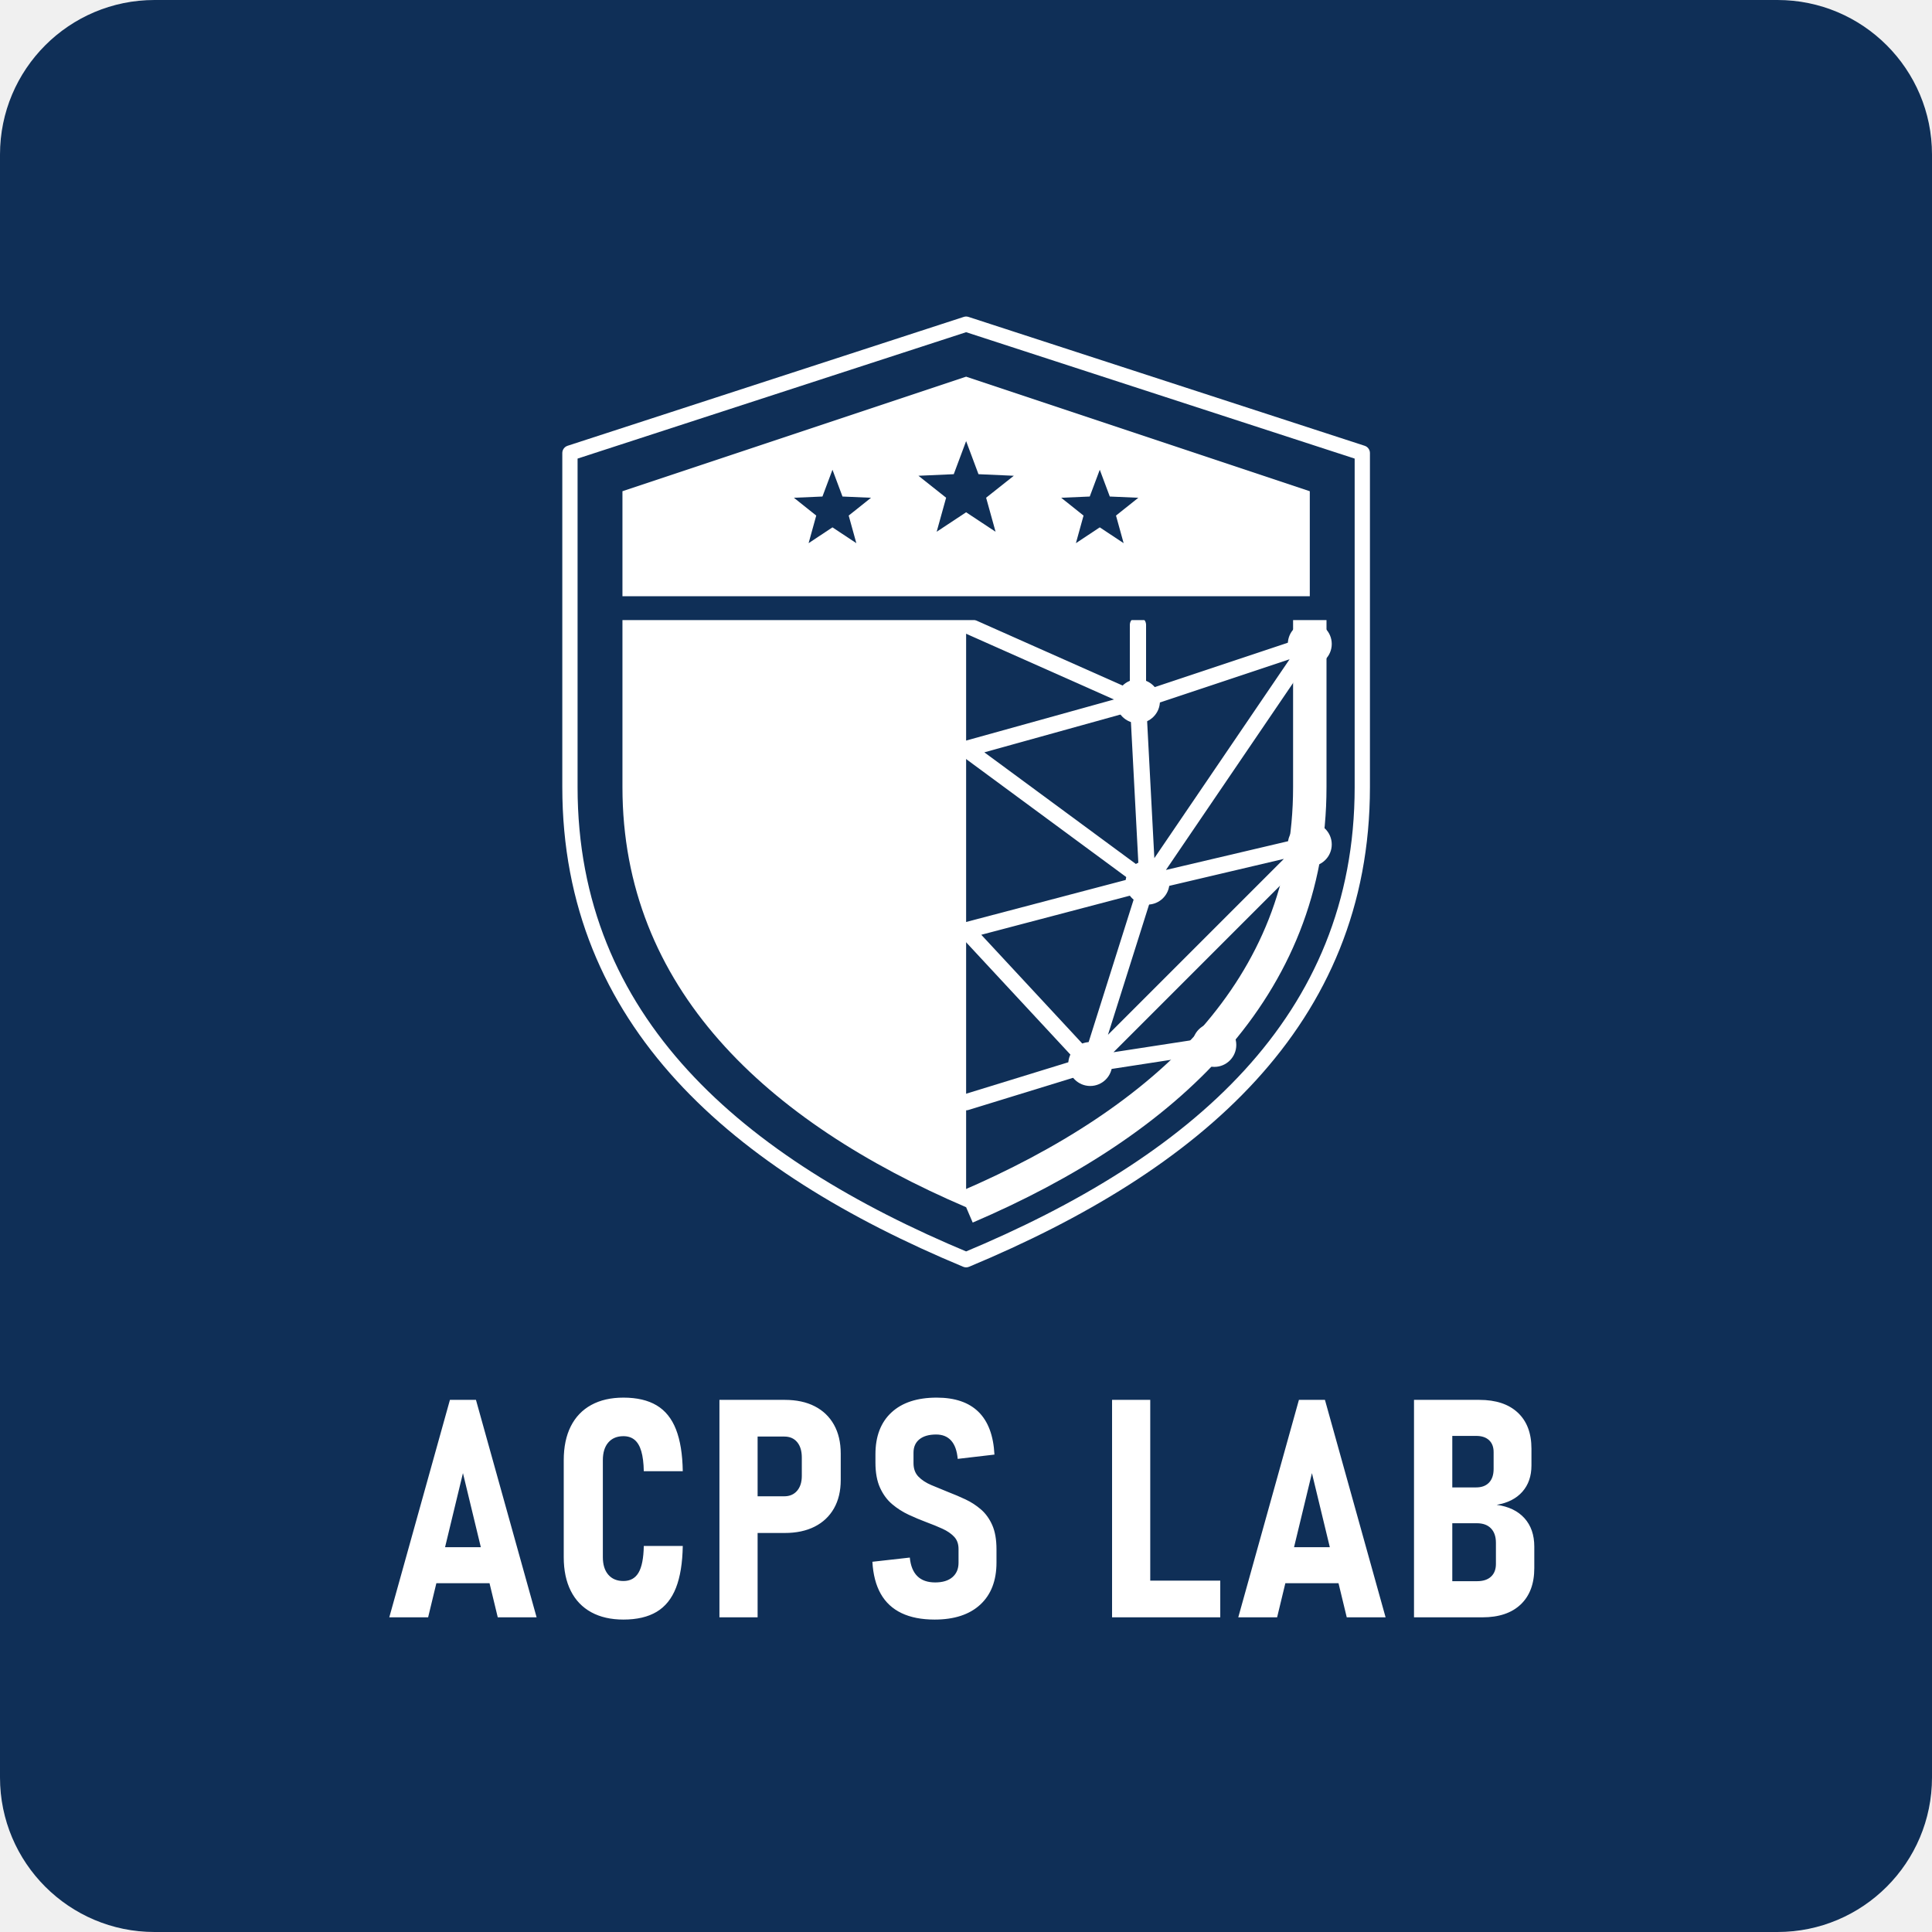
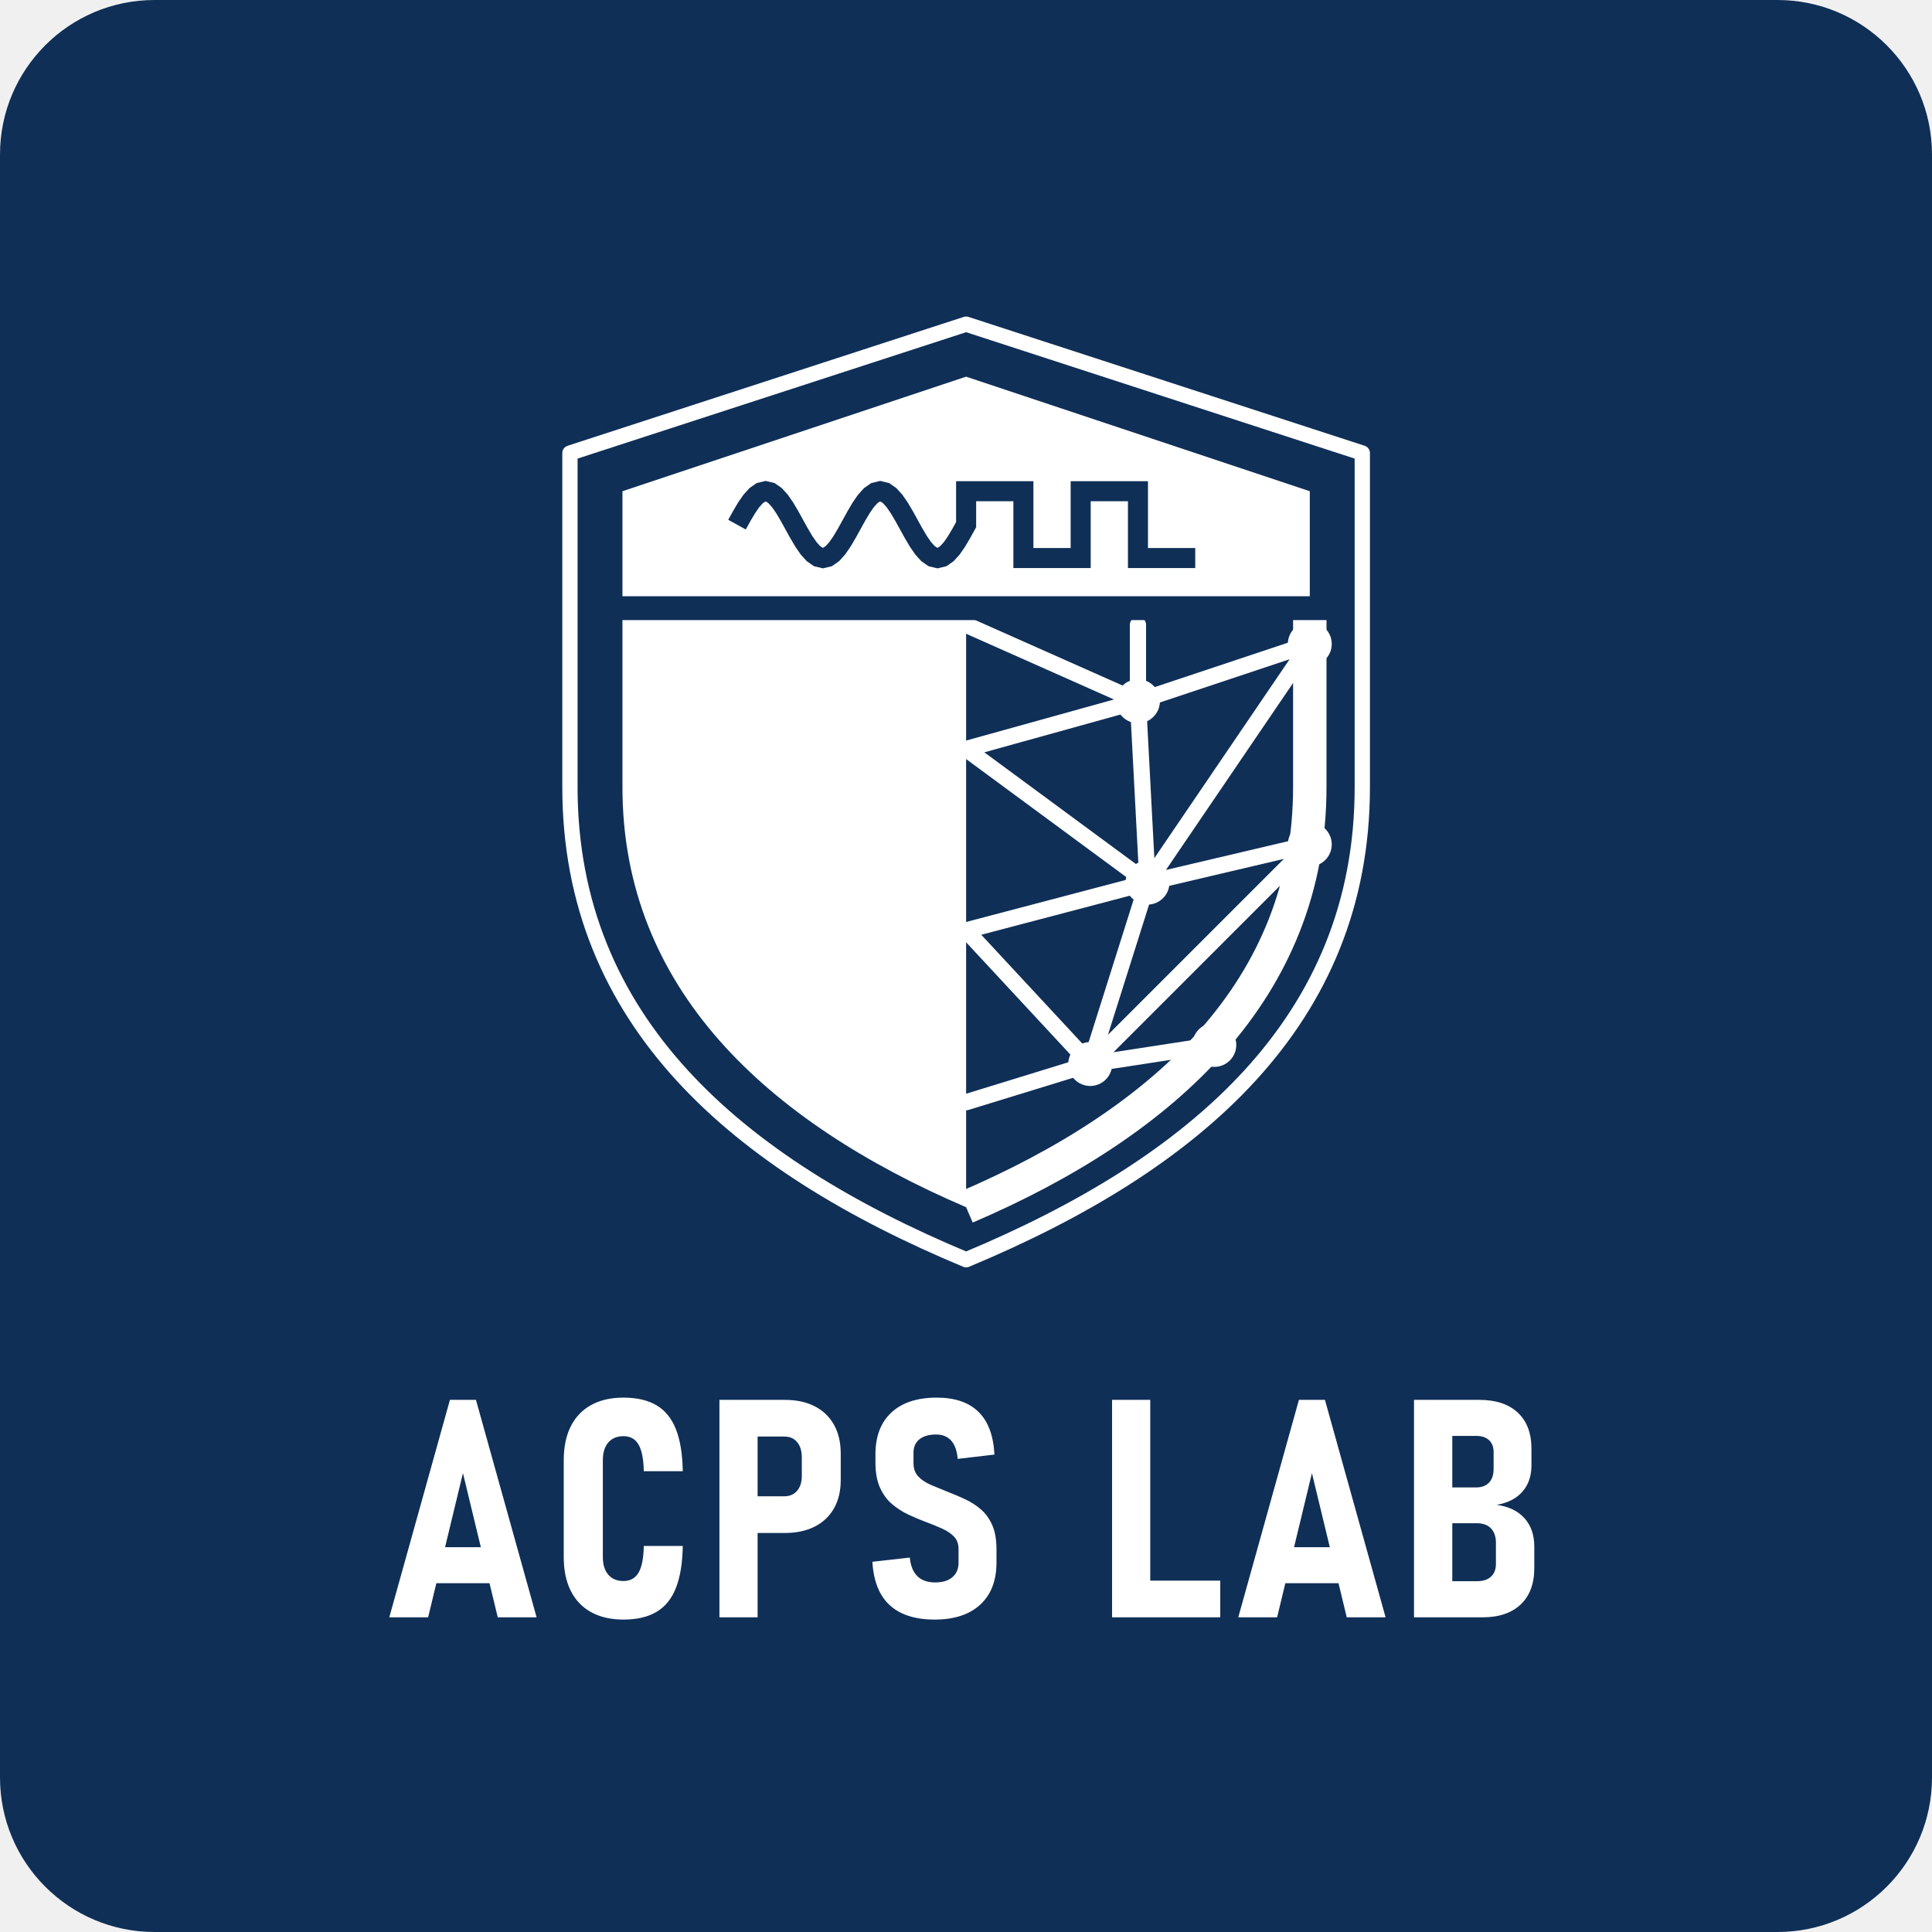
<svg xmlns="http://www.w3.org/2000/svg" viewBox="0 0 800 800" role="img" aria-labelledby="sb-t">
  <rect width="800" height="800" rx="64" fill="#0f2f57" />
  <g transform="translate(202.4 128.3) scale(1.9765)">
    <defs>
      <clipPath id="sb-clip">
        <path d="M100 14 L172 38 V100 C172 142 142 170 100 188 C58 170 28 142 28 100 V38 Z" />
      </clipPath>
      <mask id="sb-ko" maskUnits="userSpaceOnUse" x="0" y="0" width="200" height="200">
        <rect width="200" height="200" fill="#fff" />
-         <path d="M72.00 33.50 L74.10 39.11 L80.08 39.37 L75.40 43.10 L77.00 48.88 L72.00 45.57 L67.00 48.88 L68.60 43.10 L63.92 39.37 L69.90 39.11 Z M100.00 27.50 L102.59 34.43 L109.99 34.76 L104.19 39.36 L106.17 46.49 L100.00 42.41 L93.83 46.49 L95.81 39.36 L90.01 34.76 L97.41 34.43 Z M128.00 33.50 L130.10 39.11 L136.08 39.37 L131.40 43.10 L133.00 48.88 L128.00 45.57 L123.00 48.88 L124.60 43.10 L119.92 39.37 L125.90 39.11 Z" fill="#000" />
+         <path d="M52.0 45.00 L53.0 43.19 L54.0 41.50 L55.0 40.05 L56.0 38.94 L57.0 38.24 L58.0 38.00 L59.0 38.24 L60.0 38.94 L61.0 40.05 L62.0 41.50 L63.0 43.19 L64.0 45.00 L65.0 46.81 L66.0 48.50 L67.0 49.95 L68.0 51.06 L69.0 51.76 L70.0 52.00 L71.0 51.76 L72.0 51.06 L73.0 49.95 L74.0 48.50 L75.0 46.81 L76.0 45.00 L77.0 43.19 L78.0 41.50 L79.0 40.05 L80.0 38.94 L81.0 38.24 L82.0 38.00 L83.0 38.24 L84.0 38.94 L85.0 40.05 L86.0 41.50 L87.0 43.19 L88.0 45.00 L89.0 46.81 L90.0 48.50 L91.0 49.95 L92.0 51.06 L93.0 51.76 L94.0 52.00 L95.0 51.76 L96.0 51.06 L97.0 49.95 L98.0 48.50 L99.0 46.81 L100.0 45.00 L100.0 38 L112.0 38 L112.0 52 L124.0 52 L124.0 38 L136.0 38 L136.0 52 L148.0 52" fill="none" stroke="#000" stroke-width="4.2" stroke-linejoin="miter" stroke-linecap="butt" />
        <rect x="0" y="60" width="200" height="5" fill="#000" />
      </mask>
    </defs>
    <path d="M100 3 L183 30 V100 C183 149 148 179 100 199 C52 179 17 149 17 100 V30 Z" fill="none" stroke="#ffffff" stroke-width="3.2" stroke-linejoin="round" />
    <g mask="url(#sb-ko)">
      <g clip-path="url(#sb-clip)">
        <rect x="0" y="0" width="200" height="62" fill="#ffffff" />
        <rect x="0" y="62" width="100" height="140" fill="#ffffff" />
      </g>
      <path d="M172 62 V100 C172 142 142 170 100 188" fill="none" stroke="#ffffff" stroke-width="7" stroke-linejoin="round" />
      <path d="M136 82 L172 70 M136 82 L100 92 M136 82 L138 120 M100 92 L138 120 M172 70 L138 120 M138 120 L172 112 M138 120 L100 130 M138 120 L126 158 M100 130 L126 158 M172 112 L126 158 M126 158 L100 166 M126 158 L152 154 M100 66 L136 82 M136 66 L136 82" fill="none" stroke="#ffffff" stroke-width="3.4" stroke-linecap="round" />
      <g fill="#ffffff">
        <circle cx="172" cy="70" r="4.6" />
        <circle cx="172" cy="112" r="4.6" />
        <circle cx="152" cy="154" r="4.6" />
        <circle cx="136" cy="82" r="4.6" />
        <circle cx="138" cy="120" r="4.6" />
        <circle cx="126" cy="158" r="4.6" />
      </g>
    </g>
  </g>
  <path transform="translate(160.0 669.7) scale(1.2683)" d="M0.941 0.0 20.742 -70.996H29.239L49.04 0.0H36.358L24.991 -47.08L13.623 0.0ZM12.889 -11.131V-22.897H37.27V-11.131Z M77.385 0.732Q71.252 0.732 66.877 -1.665Q62.502 -4.063 60.2 -8.633Q57.897 -13.203 57.897 -19.668V-51.279Q57.897 -57.793 60.2 -62.361Q62.502 -66.929 66.877 -69.329Q71.252 -71.729 77.385 -71.729Q83.991 -71.729 88.23 -69.199Q92.468 -66.67 94.548 -61.355Q96.628 -56.04 96.76 -47.7H84.035Q83.957 -51.704 83.222 -54.214Q82.488 -56.724 81.047 -57.932Q79.607 -59.141 77.385 -59.141Q74.231 -59.141 72.448 -57.082Q70.666 -55.024 70.666 -51.279V-19.668Q70.666 -15.967 72.448 -13.911Q74.231 -11.855 77.385 -11.855Q80.725 -11.855 82.324 -14.585Q83.923 -17.314 84.035 -23.296H96.76Q96.623 -14.961 94.543 -9.644Q92.463 -4.326 88.227 -1.797Q83.991 0.732 77.385 0.732Z M114.516 -27.539V-39.516H129.909Q132.538 -39.516 134.081 -41.309Q135.624 -43.102 135.624 -46.16V-52.172Q135.624 -55.381 134.108 -57.2Q132.592 -59.019 129.909 -59.019H114.516V-70.996H130.059Q135.77 -70.996 139.847 -68.901Q143.924 -66.807 146.127 -62.873Q148.331 -58.939 148.331 -53.437V-44.824Q148.331 -39.442 146.119 -35.561Q143.907 -31.68 139.818 -29.609Q135.729 -27.539 130.059 -27.539ZM108.729 0.0V-70.996H121.193V0.0Z M178.987 0.732Q172.591 0.732 168.178 -1.379Q163.766 -3.49 161.394 -7.677Q159.023 -11.865 158.668 -18.138L170.882 -19.509Q171.279 -15.466 173.351 -13.429Q175.423 -11.393 179.169 -11.393Q182.802 -11.393 184.798 -13.107Q186.793 -14.821 186.793 -17.819V-22.311Q186.793 -24.798 185.343 -26.322Q183.893 -27.845 181.536 -28.921Q179.179 -29.997 176.403 -31.022Q173.492 -32.106 170.532 -33.485Q167.571 -34.863 165.112 -36.947Q162.652 -39.03 161.158 -42.318Q159.664 -45.605 159.664 -50.531V-53.216Q159.664 -62.034 164.887 -66.881Q170.11 -71.729 179.671 -71.729Q188.574 -71.729 193.305 -67.082Q198.037 -62.435 198.518 -53.132L186.526 -51.732Q186.168 -55.713 184.384 -57.7Q182.6 -59.687 179.488 -59.687Q175.96 -59.687 174.026 -58.127Q172.093 -56.566 172.093 -53.756V-50.342Q172.093 -47.591 173.699 -45.934Q175.305 -44.277 177.919 -43.171Q180.533 -42.064 183.515 -40.866Q186.298 -39.798 189.064 -38.499Q191.829 -37.201 194.132 -35.203Q196.435 -33.206 197.809 -30.086Q199.183 -26.966 199.183 -22.217V-17.9Q199.183 -9.05 193.898 -4.159Q188.613 0.732 178.987 0.732Z  M236.918 0.0V-70.996H249.383V0.0ZM242.172 0.0V-11.977H272.243V0.0Z M278.121 0.0 297.922 -70.996H306.418L326.219 0.0H313.538L302.17 -47.08L290.803 0.0ZM290.068 -11.131V-22.897H314.45V-11.131Z M342.129 0.0V-11.801H356.137Q359.04 -11.801 360.64 -13.284Q362.241 -14.768 362.241 -17.436V-24.332Q362.241 -27.365 360.623 -29.042Q359.004 -30.719 355.997 -30.719H342.129V-42.414H355.786Q358.495 -42.414 359.992 -43.986Q361.489 -45.559 361.489 -48.453V-53.937Q361.489 -56.455 359.992 -57.843Q358.495 -59.23 355.821 -59.23H342.129V-70.996H356.823Q364.924 -70.996 369.382 -66.828Q373.84 -62.66 373.84 -55.062V-49.578Q373.84 -44.361 370.871 -41.001Q367.901 -37.641 362.491 -36.729Q368.34 -35.928 371.554 -32.37Q374.768 -28.812 374.768 -23.068V-16.067Q374.768 -8.42 370.338 -4.21Q365.909 0.0 357.829 0.0ZM335.496 0.0V-70.996H347.996V0.0Z" fill="#ffffff" />
</svg>
